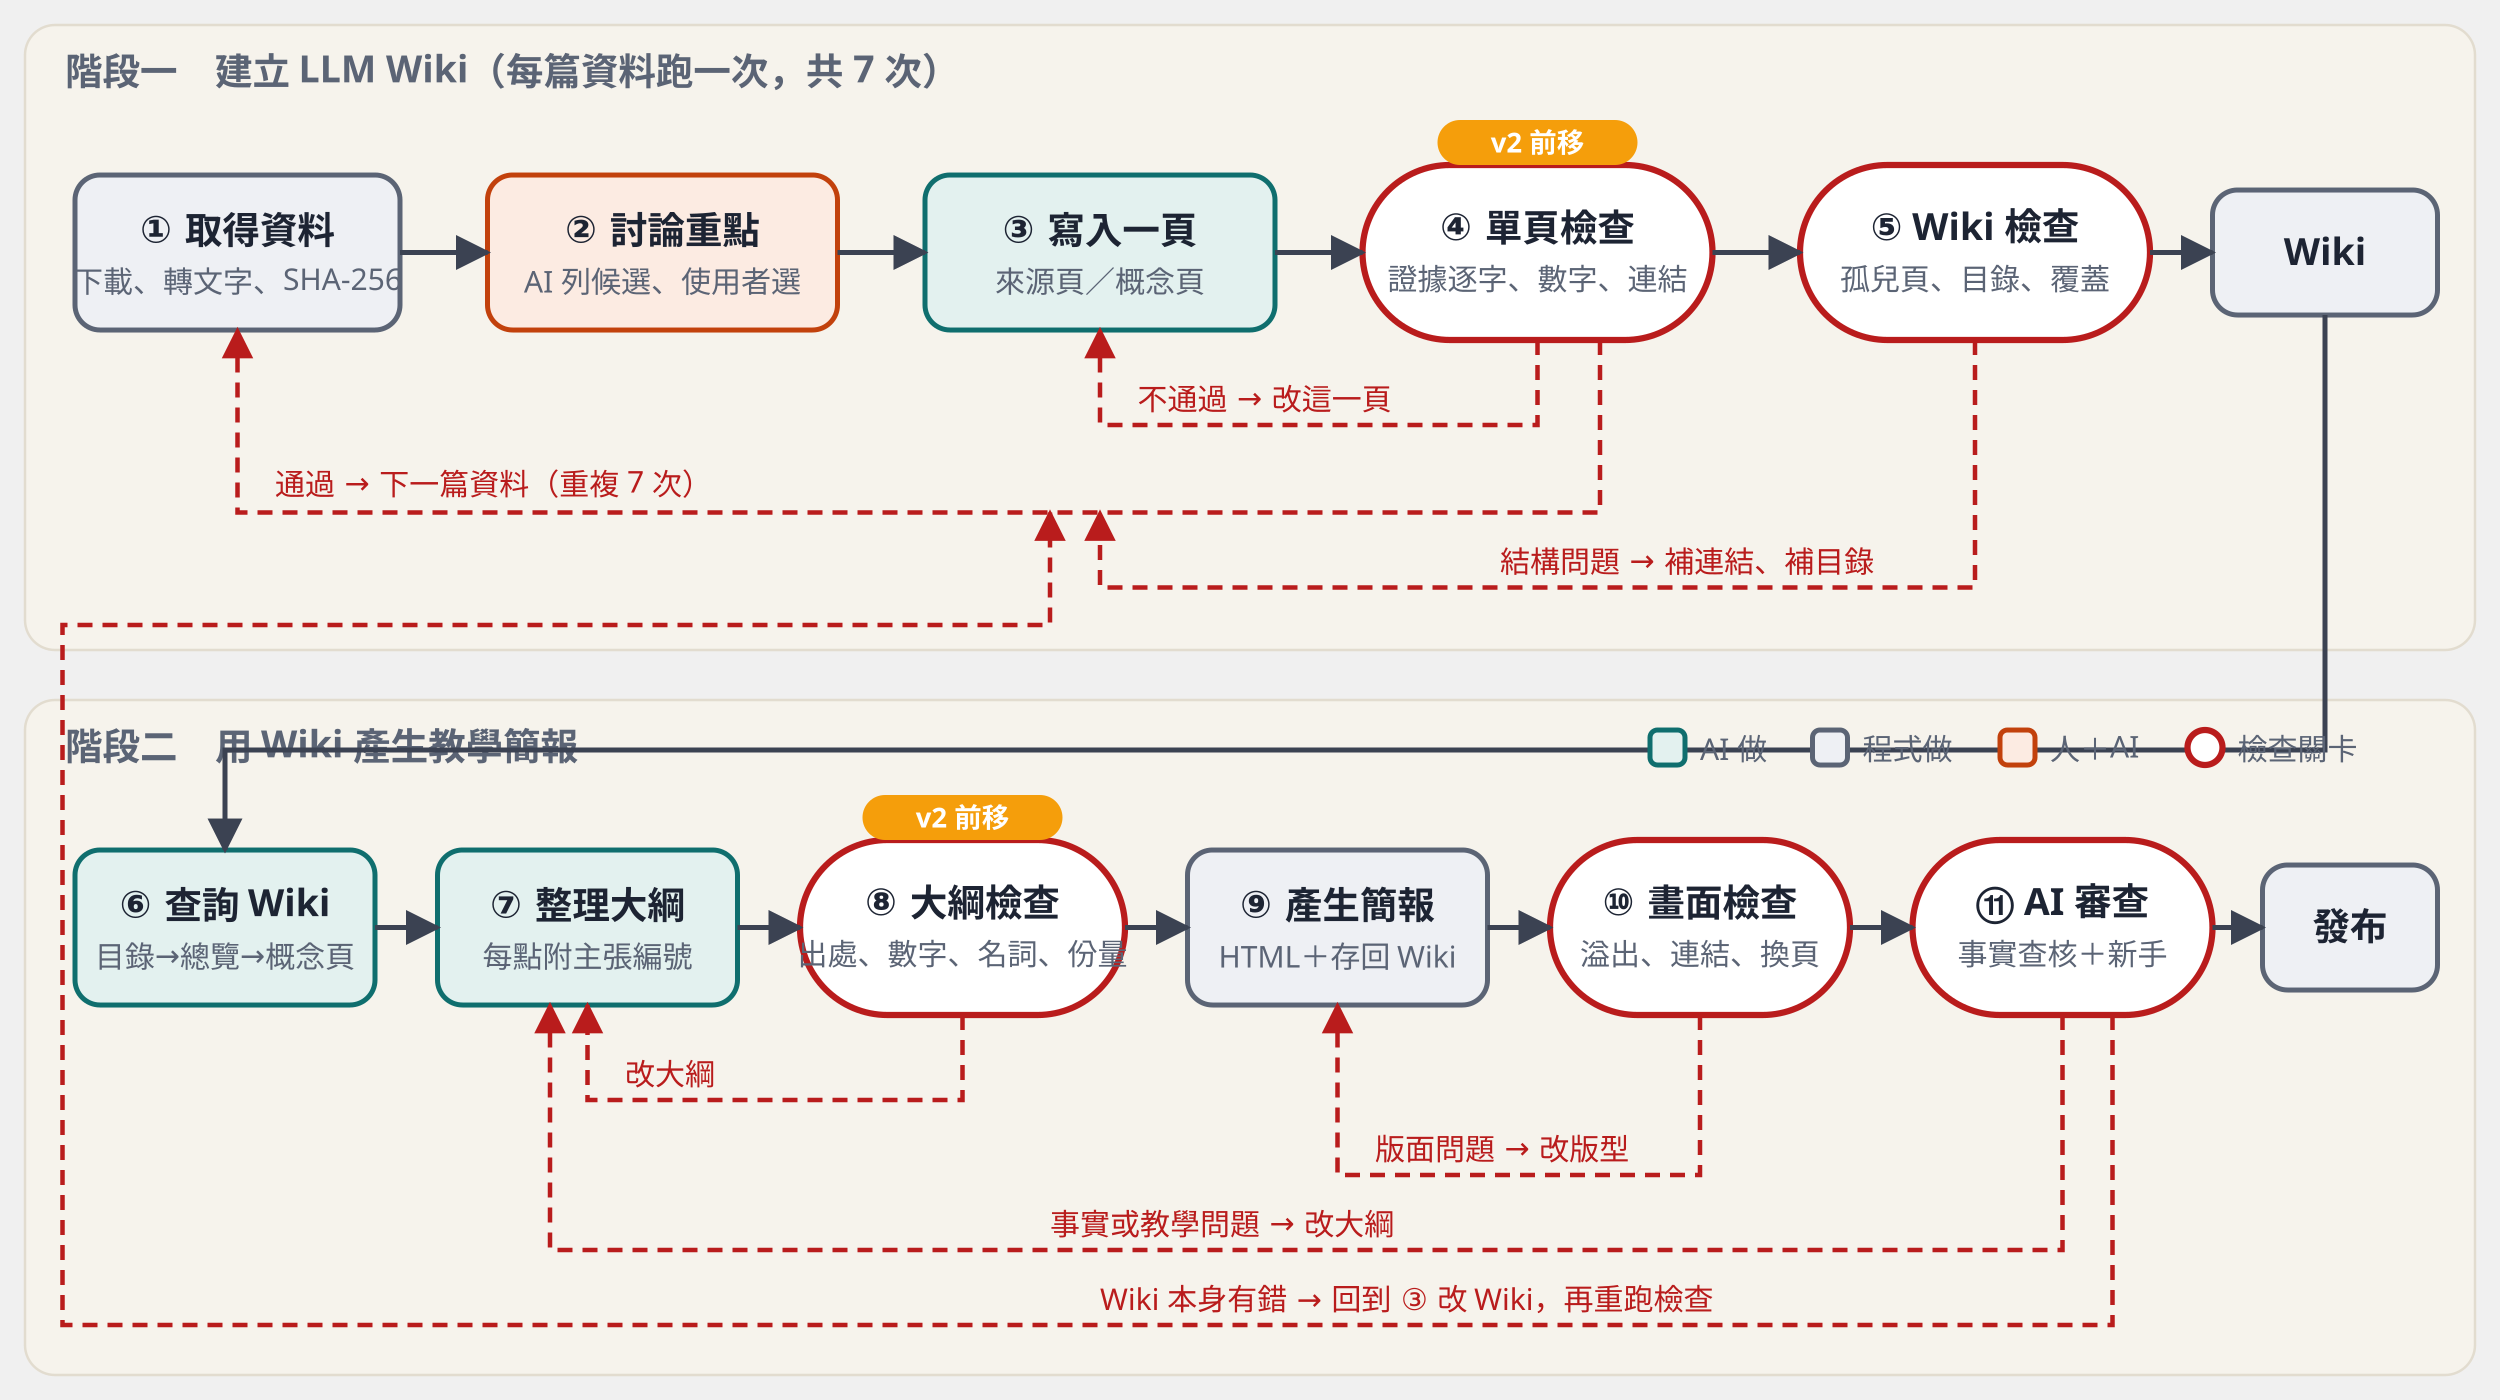
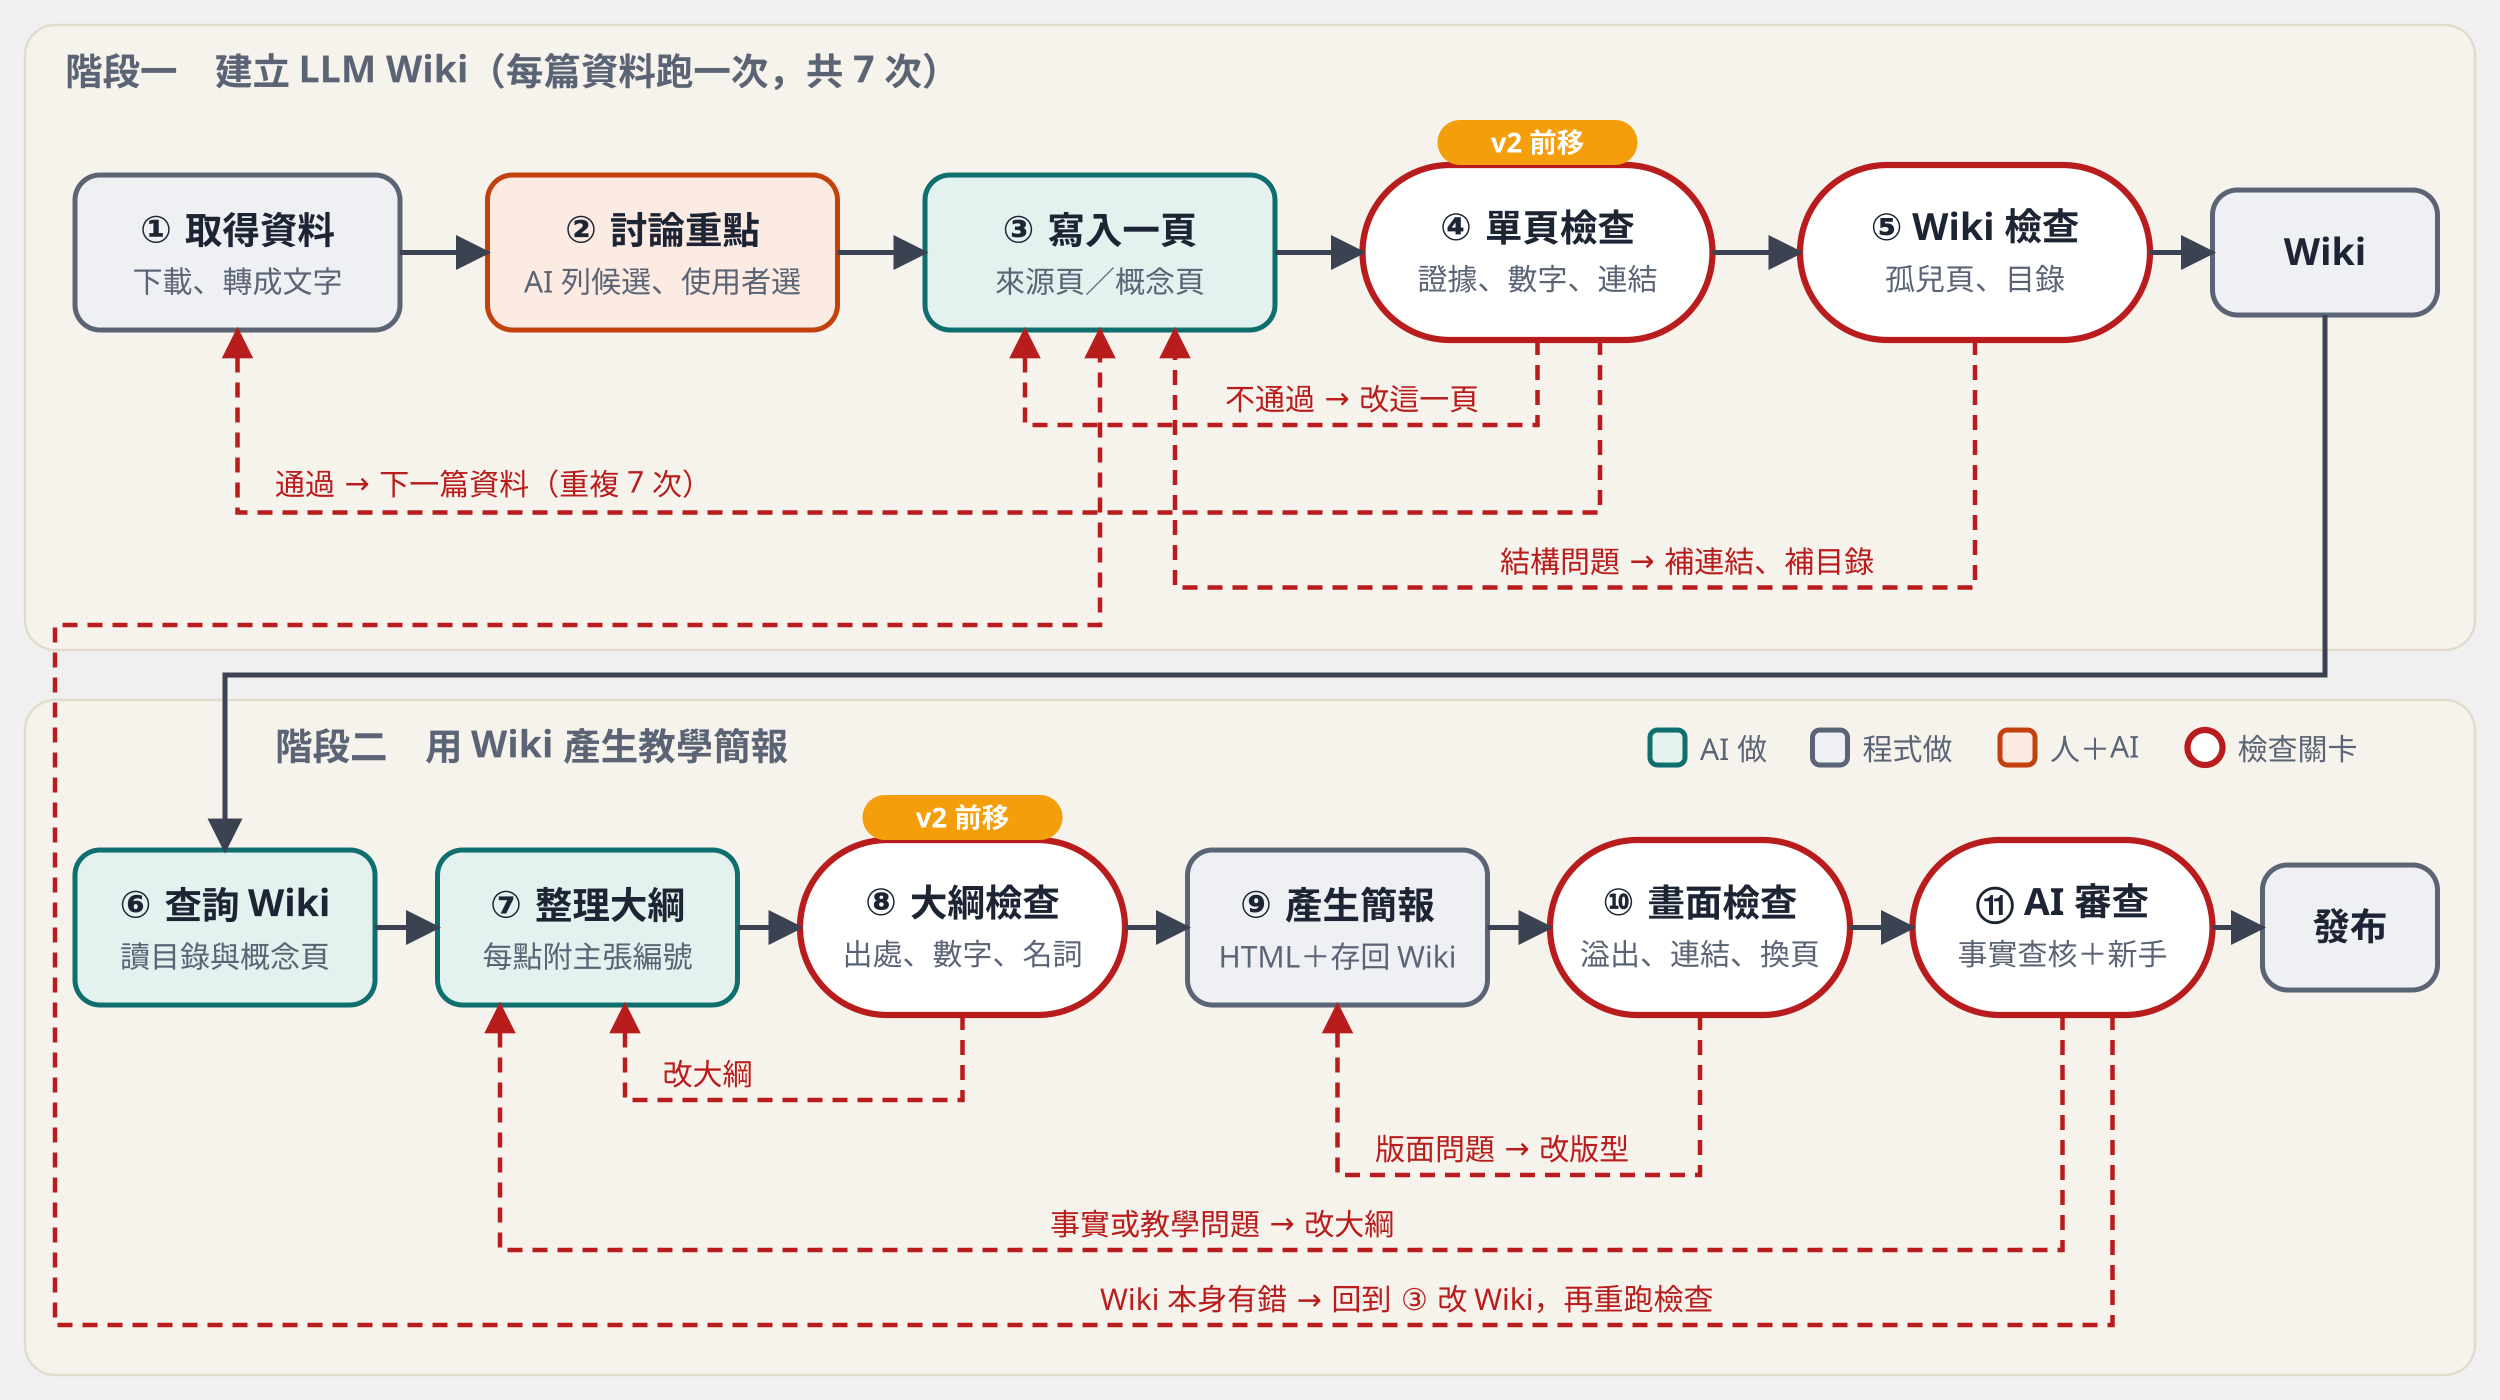
<svg xmlns="http://www.w3.org/2000/svg" viewBox="0 0 1000 560" role="img" aria-label="LLM Wiki 到教學簡報的流程圖（v2）" font-family="Noto Sans TC, PingFang TC, Microsoft JhengHei, sans-serif">
  <defs>
    <marker id="ah" viewBox="0 0 10 10" refX="9" refY="5" markerWidth="7" markerHeight="7" orient="auto-start-reverse">
      <path d="M0 0L10 5L0 10z" fill="#3b4252" />
    </marker>
    <marker id="ahr" viewBox="0 0 10 10" refX="9" refY="5" markerWidth="7" markerHeight="7" orient="auto-start-reverse">
      <path d="M0 0L10 5L0 10z" fill="#b91c1c" />
    </marker>
    <style>
      .lane{fill:#f6f3ec;stroke:#e2dccf}
      .lt{font-size:15px;font-weight:700;fill:#5b6475}
      .ai{fill:#e3f1ef;stroke:#0f6e6e;stroke-width:2}
      .prog{fill:#eef0f4;stroke:#5b6475;stroke-width:2}
      .hum{fill:#fcebe2;stroke:#c2410c;stroke-width:2}
      .chk{fill:#fff;stroke:#b91c1c;stroke-width:2.5}
      .t{font-size:15px;font-weight:700;fill:#1d2433}
      .s{font-size:12px;fill:#5b6475}
      .e{stroke:#3b4252;stroke-width:2;fill:none}
      .back{stroke:#b91c1c;stroke-width:1.8;fill:none;stroke-dasharray:6 4}
      .bl{font-size:12px;fill:#b91c1c}
      .new{fill:#f59e0b}
      .newt{font-size:11px;font-weight:700;fill:#fff}
    </style>
  </defs>
  <rect x="10" y="10" width="980" height="250" rx="12" class="lane" />
  <text x="26" y="34" class="lt">階段一　建立 LLM Wiki（每篇資料跑一次，共 7 次）</text>
  <rect x="10" y="280" width="980" height="270" rx="12" class="lane" />
-   <text x="26" y="304" class="lt">階段二　用 Wiki 產生教學簡報</text>
+   <text x="110" y="304" class="lt">階段二　用 Wiki 產生教學簡報</text>
  <rect x="30" y="70" width="130" height="62" rx="10" class="prog" />
  <text x="95" y="97" text-anchor="middle" class="t">① 取得資料</text>
-   <text x="95" y="117" text-anchor="middle" class="s">下載、轉文字、SHA-256</text>
+   <text x="95" y="117" text-anchor="middle" class="s">下載、轉成文字</text>
  <rect x="195" y="70" width="140" height="62" rx="10" class="hum" />
  <text x="265" y="97" text-anchor="middle" class="t">② 討論重點</text>
  <text x="265" y="117" text-anchor="middle" class="s">AI 列候選、使用者選</text>
  <rect x="370" y="70" width="140" height="62" rx="10" class="ai" />
  <text x="440" y="97" text-anchor="middle" class="t">③ 寫入一頁</text>
  <text x="440" y="117" text-anchor="middle" class="s">來源頁／概念頁</text>
  <rect x="545" y="66" width="140" height="70" rx="35" class="chk" />
  <text x="615" y="96" text-anchor="middle" class="t">④ 單頁檢查</text>
-   <text x="615" y="116" text-anchor="middle" class="s">證據逐字、數字、連結</text>
+   <text x="615" y="116" text-anchor="middle" class="s">證據、數字、連結</text>
  <rect x="575" y="48" width="80" height="18" rx="9" class="new" />
  <text x="615" y="61" text-anchor="middle" class="newt">v2 前移</text>
  <rect x="720" y="66" width="140" height="70" rx="35" class="chk" />
  <text x="790" y="96" text-anchor="middle" class="t">⑤ Wiki 檢查</text>
-   <text x="790" y="116" text-anchor="middle" class="s">孤兒頁、目錄、覆蓋</text>
+   <text x="790" y="116" text-anchor="middle" class="s">孤兒頁、目錄</text>
  <rect x="885" y="76" width="90" height="50" rx="10" class="prog" />
  <text x="930" y="106" text-anchor="middle" class="t">Wiki</text>
  <path d="M160 101H195" class="e" marker-end="url(#ah)" />
  <path d="M335 101H370" class="e" marker-end="url(#ah)" />
  <path d="M510 101H545" class="e" marker-end="url(#ah)" />
  <path d="M685 101H720" class="e" marker-end="url(#ah)" />
  <path d="M860 101H885" class="e" marker-end="url(#ah)" />
-   <path d="M615 136 V170 H440 V132" class="back" marker-end="url(#ahr)" />
-   <text x="455" y="164" class="bl">不通過 → 改這一頁</text>
-   <path d="M600 136 V200 H440" class="back" stroke-opacity="0" />
+   <path d="M615 136 V170 H410 V132" class="back" marker-end="url(#ahr)" />
+   <text x="490" y="164" class="bl">不通過 → 改這一頁</text>
  <path d="M640 136 V205 H95 V132" class="back" marker-end="url(#ahr)" />
  <text x="110" y="198" class="bl">通過 → 下一篇資料（重複 7 次）</text>
-   <path d="M790 136 V235 H440 V205" class="back" marker-end="url(#ahr)" />
+   <path d="M790 136 V235 H470 V132" class="back" marker-end="url(#ahr)" />
  <text x="600" y="229" class="bl">結構問題 → 補連結、補目錄</text>
  <rect x="30" y="340" width="120" height="62" rx="10" class="ai" />
  <text x="90" y="367" text-anchor="middle" class="t">⑥ 查詢 Wiki</text>
-   <text x="90" y="387" text-anchor="middle" class="s">目錄→總覽→概念頁</text>
+   <text x="90" y="387" text-anchor="middle" class="s">讀目錄與概念頁</text>
  <rect x="175" y="340" width="120" height="62" rx="10" class="ai" />
  <text x="235" y="367" text-anchor="middle" class="t">⑦ 整理大綱</text>
  <text x="235" y="387" text-anchor="middle" class="s">每點附主張編號</text>
  <rect x="320" y="336" width="130" height="70" rx="35" class="chk" />
  <text x="385" y="366" text-anchor="middle" class="t">⑧ 大綱檢查</text>
-   <text x="385" y="386" text-anchor="middle" class="s">出處、數字、名詞、份量</text>
+   <text x="385" y="386" text-anchor="middle" class="s">出處、數字、名詞</text>
  <rect x="345" y="318" width="80" height="18" rx="9" class="new" />
  <text x="385" y="331" text-anchor="middle" class="newt">v2 前移</text>
  <rect x="475" y="340" width="120" height="62" rx="10" class="prog" />
  <text x="535" y="367" text-anchor="middle" class="t">⑨ 產生簡報</text>
  <text x="535" y="387" text-anchor="middle" class="s">HTML＋存回 Wiki</text>
  <rect x="620" y="336" width="120" height="70" rx="35" class="chk" />
  <text x="680" y="366" text-anchor="middle" class="t">⑩ 畫面檢查</text>
  <text x="680" y="386" text-anchor="middle" class="s">溢出、連結、換頁</text>
  <rect x="765" y="336" width="120" height="70" rx="35" class="chk" />
  <text x="825" y="366" text-anchor="middle" class="t">⑪ AI 審查</text>
  <text x="825" y="386" text-anchor="middle" class="s">事實查核＋新手</text>
  <rect x="905" y="346" width="70" height="50" rx="10" class="prog" />
  <text x="940" y="376" text-anchor="middle" class="t">發布</text>
  <path d="M150 371H175" class="e" marker-end="url(#ah)" />
  <path d="M295 371H320" class="e" marker-end="url(#ah)" />
  <path d="M450 371H475" class="e" marker-end="url(#ah)" />
  <path d="M595 371H620" class="e" marker-end="url(#ah)" />
  <path d="M740 371H765" class="e" marker-end="url(#ah)" />
  <path d="M885 371H905" class="e" marker-end="url(#ah)" />
-   <path d="M930 126 V300 H90 V340" class="e" marker-end="url(#ah)" />
-   <path d="M385 406 V440 H235 V402" class="back" marker-end="url(#ahr)" />
-   <text x="250" y="434" class="bl">改大綱</text>
+   <path d="M930 126 V270 H90 V340" class="e" marker-end="url(#ah)" />
+   <path d="M385 406 V440 H250 V402" class="back" marker-end="url(#ahr)" />
+   <text x="265" y="434" class="bl">改大綱</text>
  <path d="M680 406 V470 H535 V402" class="back" marker-end="url(#ahr)" />
  <text x="550" y="464" class="bl">版面問題 → 改版型</text>
-   <path d="M825 406 V500 H220 V402" class="back" marker-end="url(#ahr)" />
+   <path d="M825 406 V500 H200 V402" class="back" marker-end="url(#ahr)" />
  <text x="420" y="494" class="bl">事實或教學問題 → 改大綱</text>
-   <path d="M845 406 V530 H25 V250 H420 V205" class="back" marker-end="url(#ahr)" />
+   <path d="M845 406 V530 H22 V250 H440 V132" class="back" marker-end="url(#ahr)" />
  <text x="440" y="524" class="bl">Wiki 本身有錯 → 回到 ③ 改 Wiki，再重跑檢查</text>
  <rect x="660" y="292" width="14" height="14" rx="3" class="ai" />
  <text x="680" y="304" class="s">AI 做</text>
  <rect x="725" y="292" width="14" height="14" rx="3" class="prog" />
  <text x="745" y="304" class="s">程式做</text>
  <rect x="800" y="292" width="14" height="14" rx="3" class="hum" />
  <text x="820" y="304" class="s">人＋AI</text>
  <rect x="875" y="292" width="14" height="14" rx="7" class="chk" />
  <text x="895" y="304" class="s">檢查關卡</text>
</svg>
